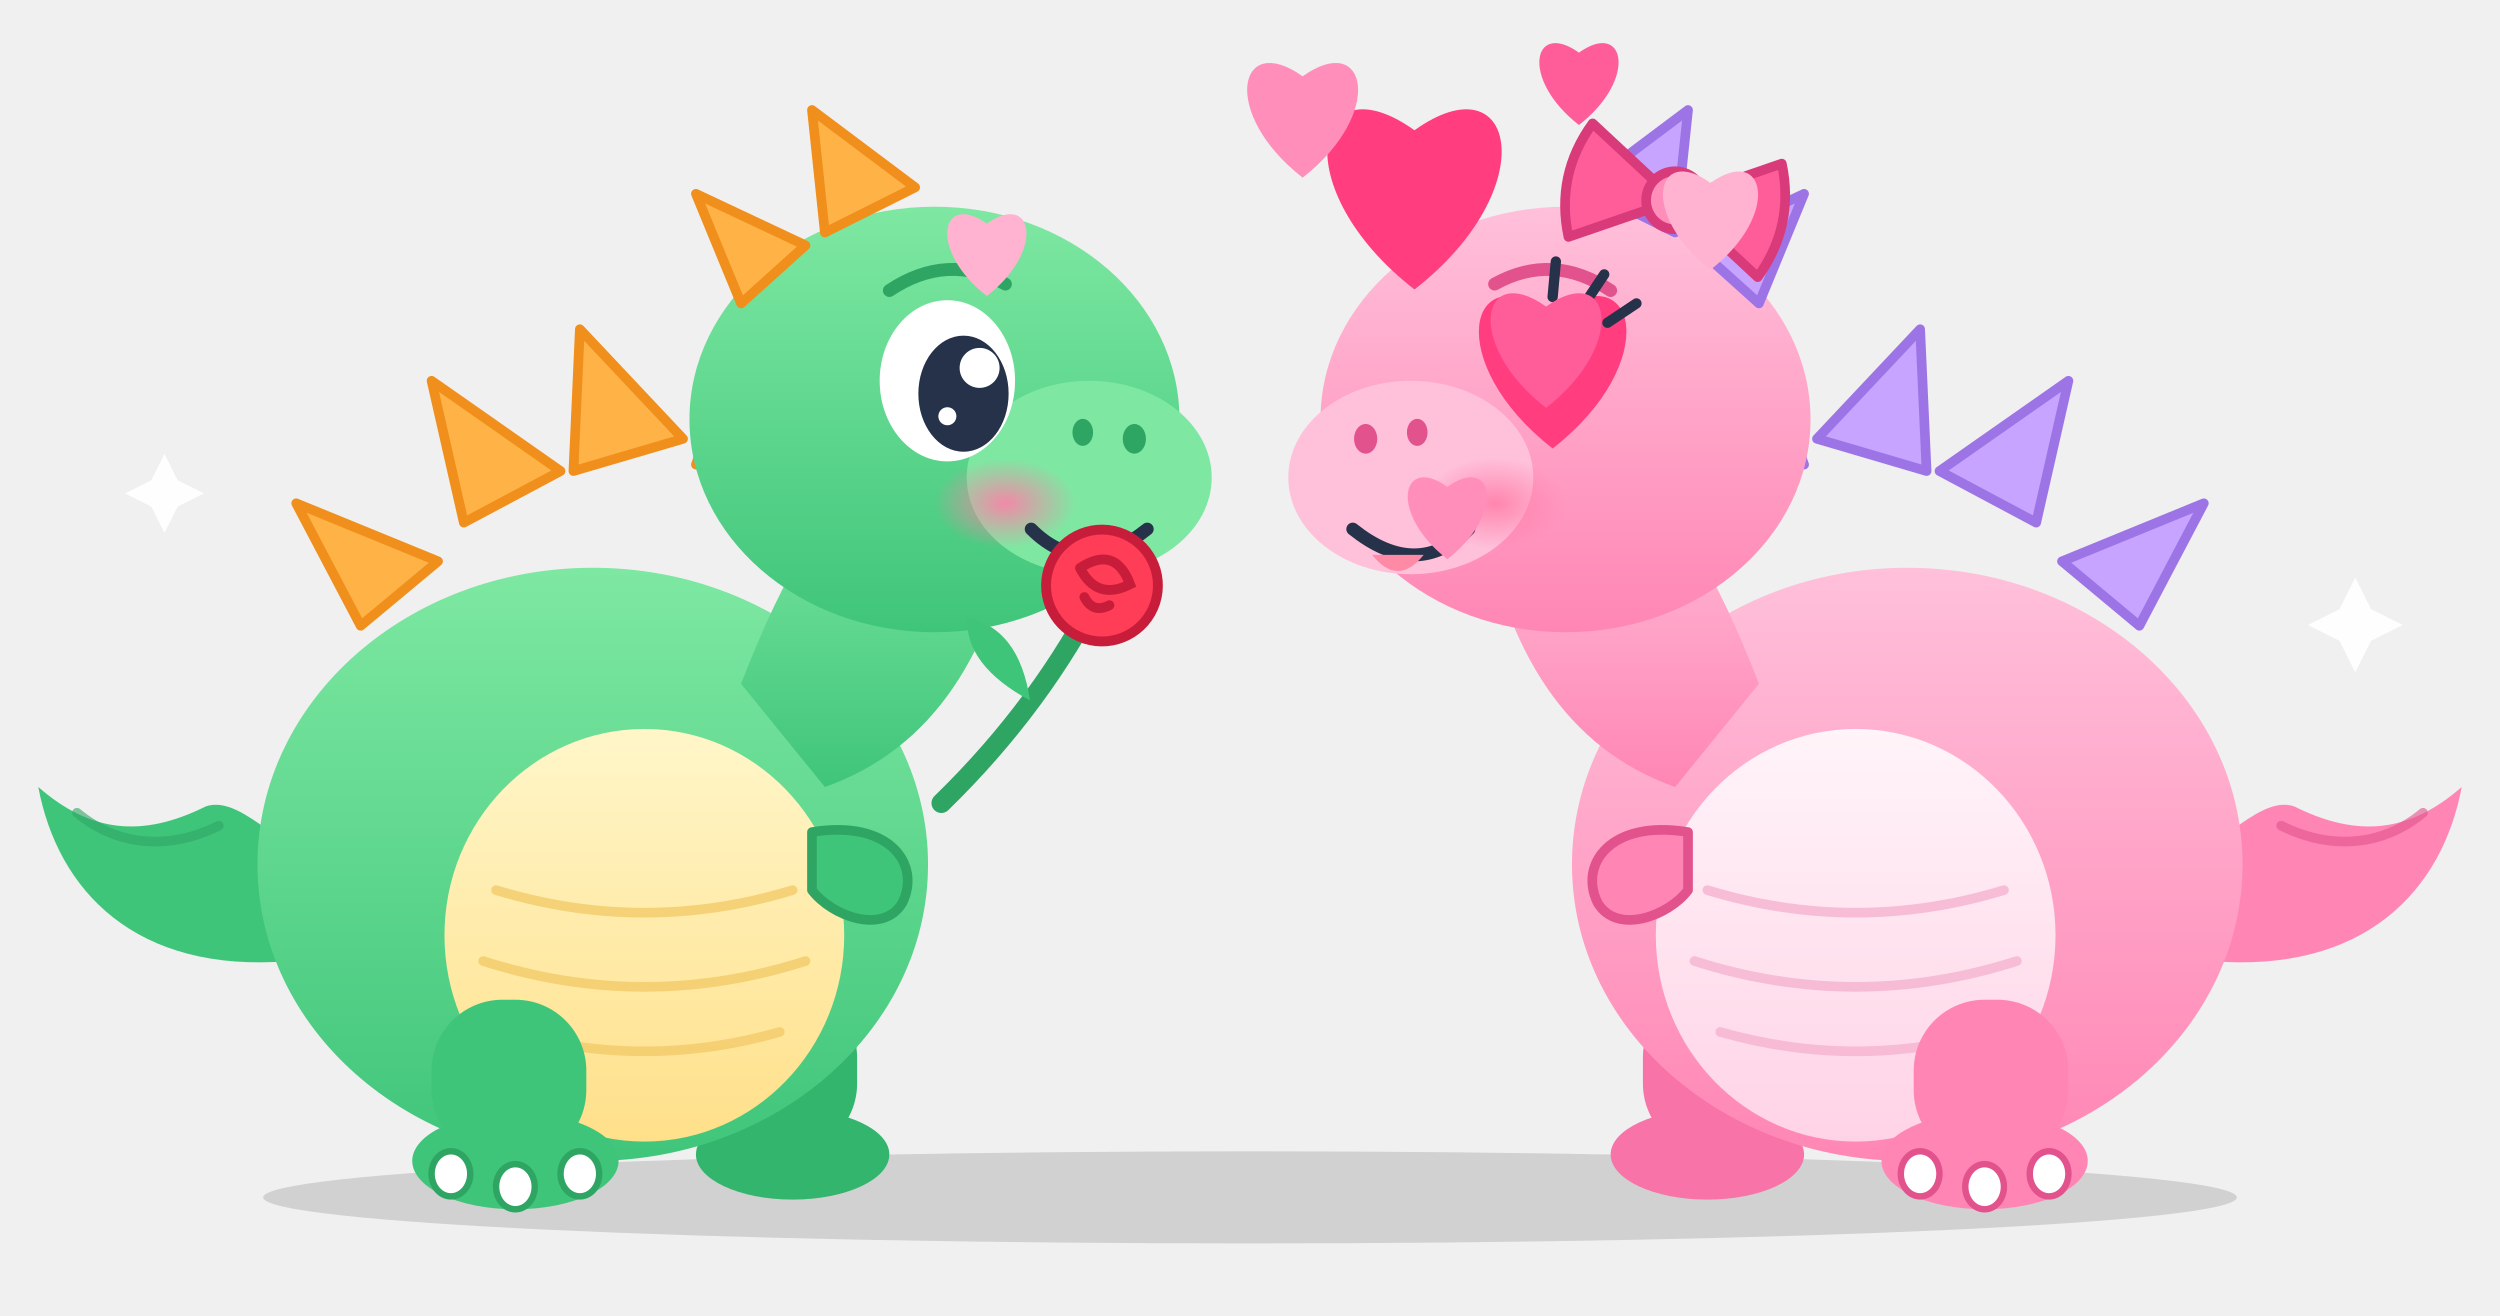
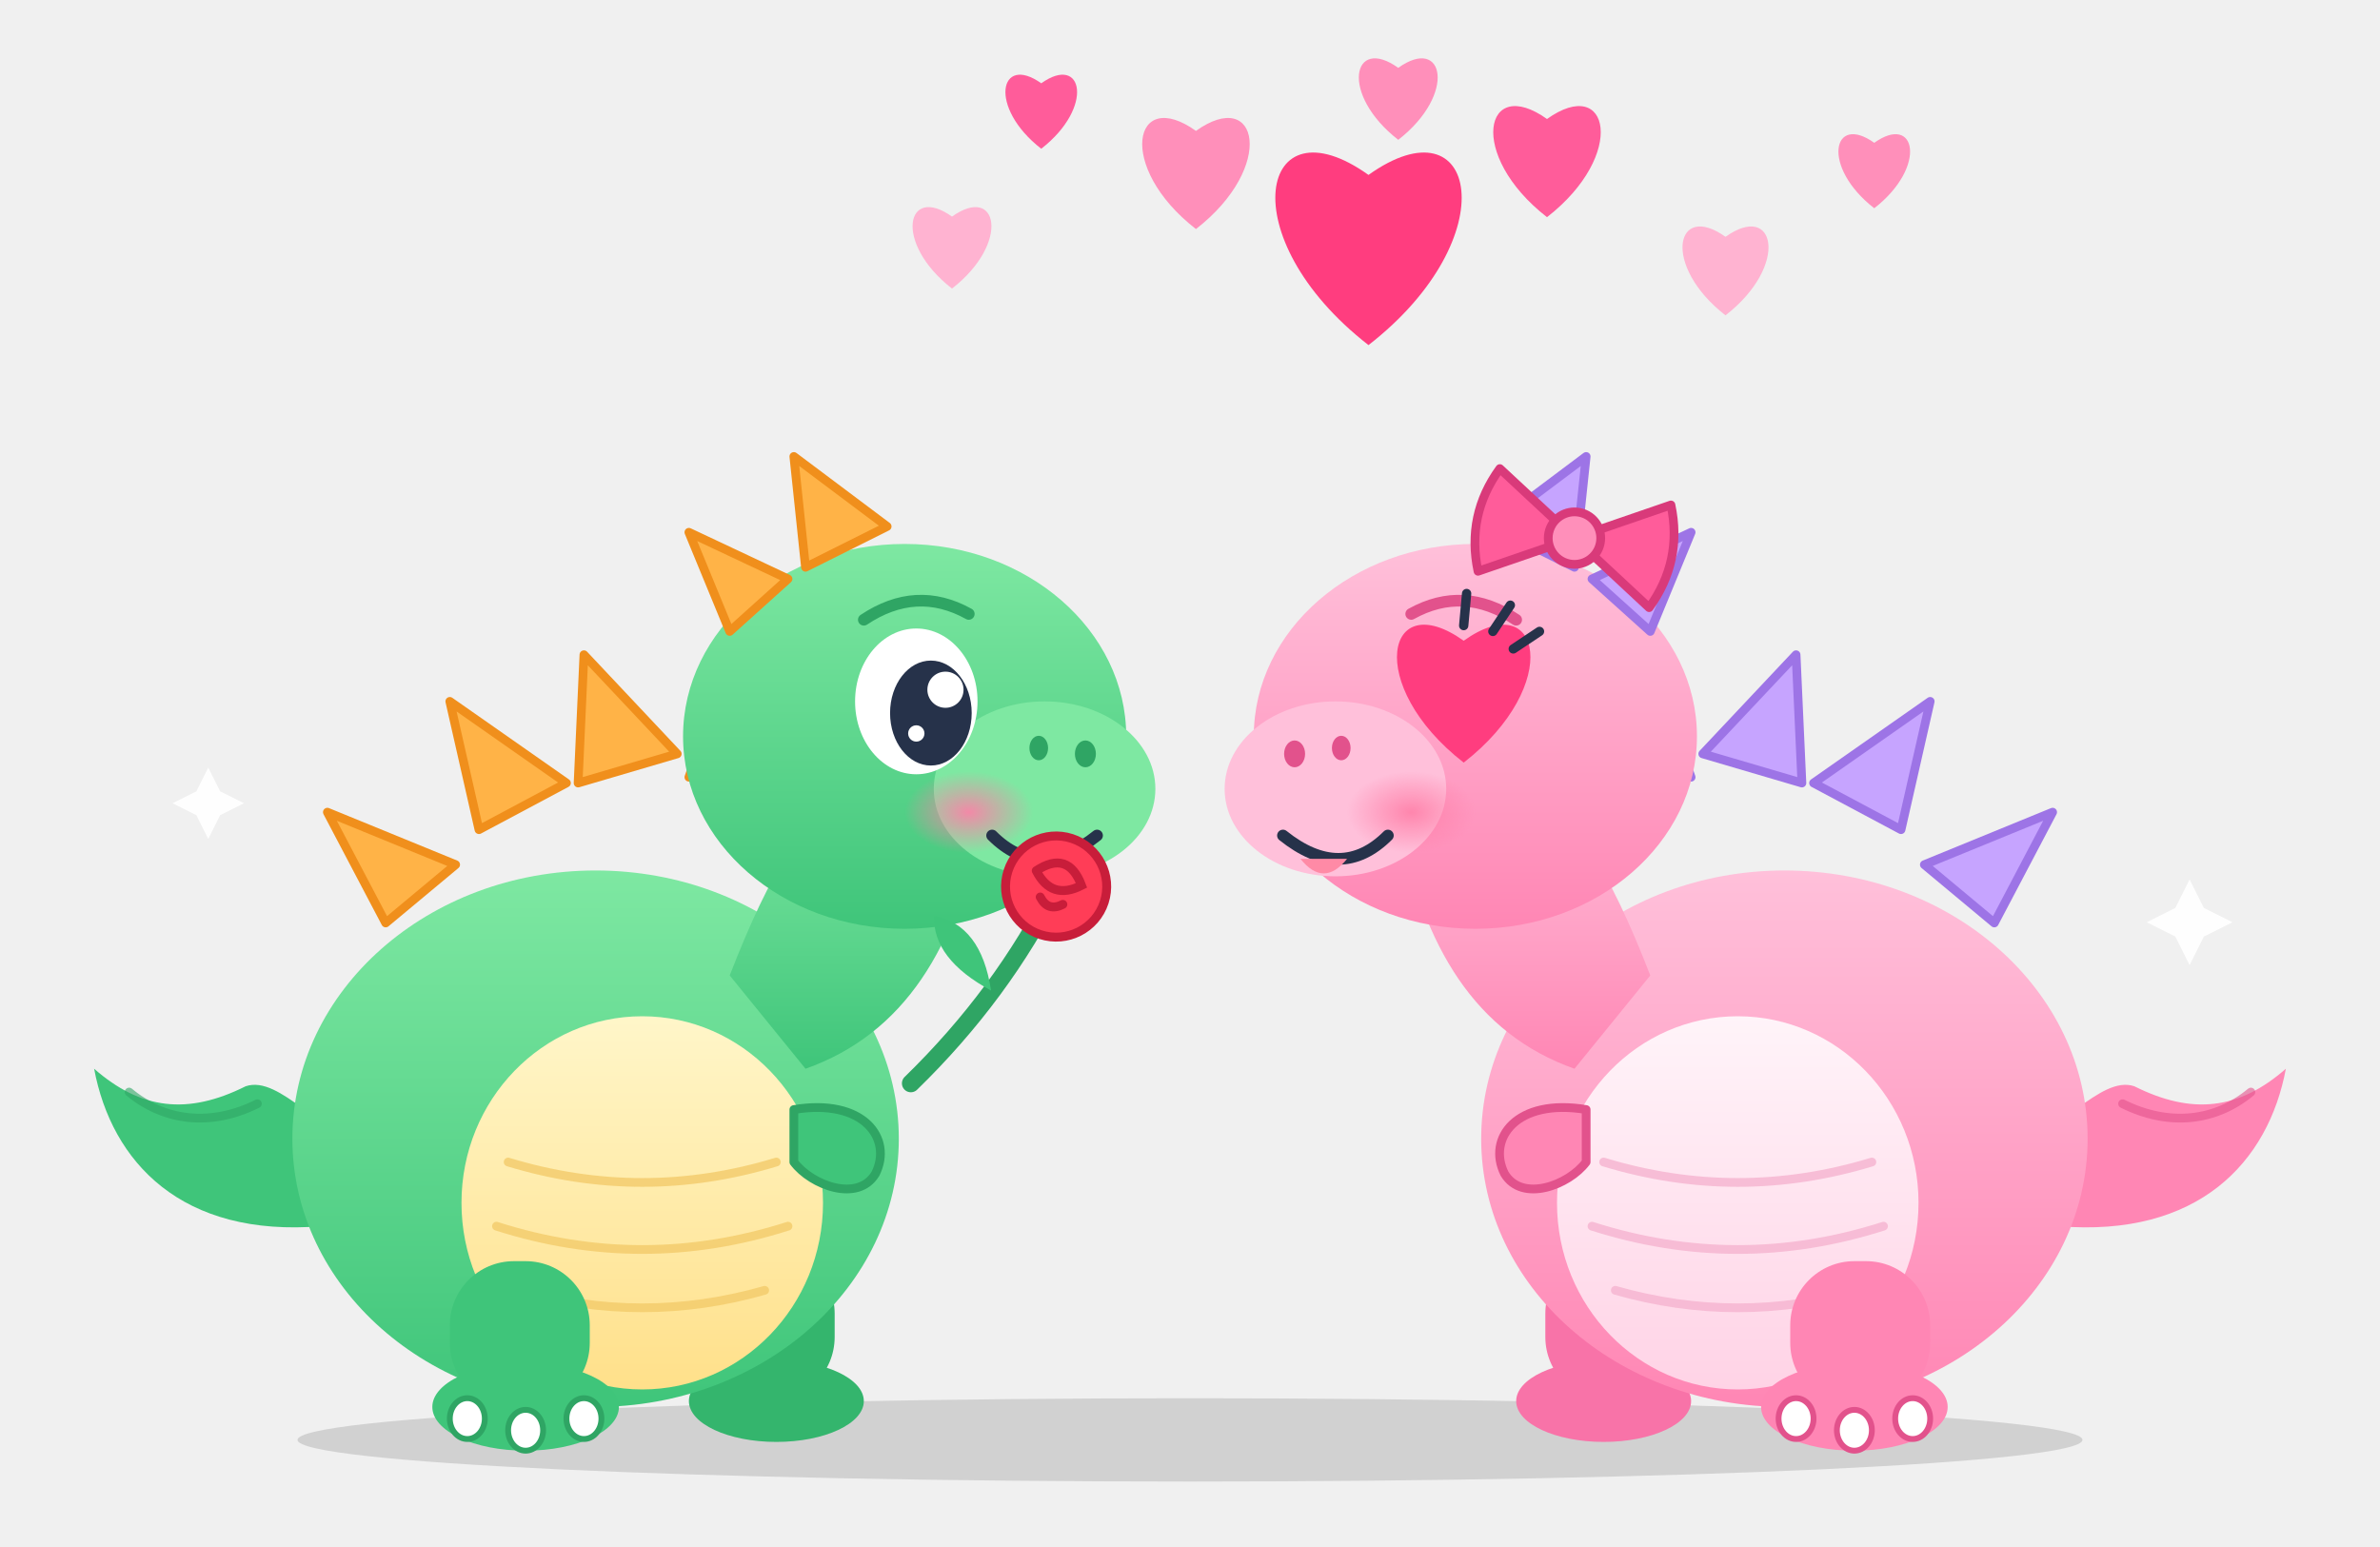
- <svg xmlns="http://www.w3.org/2000/svg" viewBox="0 0 760 400" width="760" height="400" role="img" aria-label="Two cute cartoon dinosaurs, a green boy and a pink girl with a bow">
+ <svg xmlns="http://www.w3.org/2000/svg" viewBox="-20 -120 800 520" width="800" height="520" role="img" aria-label="Two cute cartoon dinosaurs, a green boy and a pink girl with a bow">
  <defs>
    <linearGradient id="bodyB" x1="0" y1="0" x2="0" y2="1">
      <stop offset="0" stop-color="#7ee8a2" />
      <stop offset="1" stop-color="#3fc57a" />
    </linearGradient>
    <linearGradient id="bellyB" x1="0" y1="0" x2="0" y2="1">
      <stop offset="0" stop-color="#fff6c9" />
      <stop offset="1" stop-color="#ffe08a" />
    </linearGradient>
    <radialGradient id="cheekB" cx="0.5" cy="0.5" r="0.5">
      <stop offset="0" stop-color="#ff7fa8" stop-opacity=".9" />
      <stop offset="1" stop-color="#ff7fa8" stop-opacity="0" />
    </radialGradient>
  </defs>
  <defs>
    <linearGradient id="bodyG" x1="0" y1="0" x2="0" y2="1">
      <stop offset="0" stop-color="#ffc0da" />
      <stop offset="1" stop-color="#ff86b4" />
    </linearGradient>
    <linearGradient id="bellyG" x1="0" y1="0" x2="0" y2="1">
      <stop offset="0" stop-color="#fff4f9" />
      <stop offset="1" stop-color="#ffd3e6" />
    </linearGradient>
    <radialGradient id="cheekG" cx="0.5" cy="0.5" r="0.5">
      <stop offset="0" stop-color="#ff7fa8" stop-opacity=".9" />
      <stop offset="1" stop-color="#ff7fa8" stop-opacity="0" />
    </radialGradient>
  </defs>
  <ellipse cx="380" cy="364" rx="300" ry="14" fill="#000" opacity=".13" />
  <g transform="translate(-6 6) scale(.98)">
    <path d="M96 292 C48 296 24 270 18 238 C34 252 50 254 70 244 C82 240 96 262 112 262 Z" fill="#3fc57a" />
    <path d="M30 246 C42 256 58 258 74 250" fill="none" stroke="#2fa564" stroke-width="3" stroke-linecap="round" opacity=".6" />
    <g fill="#ffb347" stroke="#f08f1c" stroke-width="3" stroke-linejoin="round">
      <path d="M118 188 L98 150 L142 168 Z" />
      <path d="M150 156 L140 112 L180 140 Z" />
      <path d="M184 140 L186 96 L218 130 Z" />
      <path d="M222 138 L236 98 L258 138 Z" />
    </g>
    <rect x="226" y="300" width="46" height="52" rx="22" fill="#34b56d" />
    <ellipse cx="252" cy="352" rx="30" ry="14" fill="#34b56d" />
    <ellipse cx="190" cy="262" rx="104" ry="92" fill="url(#bodyB)" />
    <ellipse cx="206" cy="284" rx="62" ry="64" fill="url(#bellyB)" />
    <path d="M160 270 q46 14 92 0 M156 292 q50 16 100 0 M164 314 q42 12 84 0" fill="none" stroke="#f3cb6a" stroke-width="3" stroke-linecap="round" opacity=".8" />
    <rect x="140" y="304" width="48" height="50" rx="22" fill="#3fc57a" />
    <ellipse cx="166" cy="354" rx="32" ry="15" fill="#3fc57a" />
    <g fill="#fff" stroke="#2fa564" stroke-width="2">
      <ellipse cx="146" cy="358" rx="6" ry="7" />
      <ellipse cx="166" cy="362" rx="6" ry="7" />
      <ellipse cx="186" cy="358" rx="6" ry="7" />
    </g>
    <path d="M258 252 C282 248 292 262 286 274 C280 284 264 278 258 270 Z" fill="#3fc57a" stroke="#2fa564" stroke-width="3" stroke-linejoin="round" />
    <path d="M236 206 C250 170 262 150 282 138 L322 154 C314 196 296 226 262 238 Z" fill="url(#bodyB)" />
    <ellipse cx="296" cy="124" rx="76" ry="66" fill="url(#bodyB)" />
    <g fill="#ffb347" stroke="#f08f1c" stroke-width="3" stroke-linejoin="round">
      <path d="M236 88 L222 54 L256 70 Z" />
      <path d="M262 66 L258 28 L290 52 Z" />
    </g>
    <ellipse cx="344" cy="142" rx="38" ry="30" fill="#7ee8a2" />
    <ellipse cx="358" cy="130" rx="3.6" ry="4.6" fill="#2fa564" />
    <ellipse cx="342" cy="128" rx="3.2" ry="4.2" fill="#2fa564" />
    <ellipse cx="300" cy="112" rx="21" ry="25" fill="#fff" />
    <ellipse cx="305" cy="116" rx="14" ry="18" fill="#26324a" />
    <circle cx="310" cy="108" r="6.2" fill="#fff" />
    <circle cx="300" cy="123" r="2.8" fill="#fff" />
    <path d="M282 84 q18 -12 36 -2" fill="none" stroke="#2fa564" stroke-width="4" stroke-linecap="round" />
    <ellipse cx="318" cy="150" rx="22" ry="14" fill="url(#cheekB)" />
    <path d="M326 158 q16 16 36 0" fill="none" stroke="#26324a" stroke-width="4" stroke-linecap="round" />
    <path d="M340 166 q8 10 16 0 z" fill="#ff8aa6" />
  </g>
  <g transform="translate(766 6) scale(-.98 .98)">
    <path d="M96 292 C48 296 24 270 18 238 C34 252 50 254 70 244 C82 240 96 262 112 262 Z" fill="#ff86b4" />
    <path d="M30 246 C42 256 58 258 74 250" fill="none" stroke="#e2528c" stroke-width="3" stroke-linecap="round" opacity=".6" />
    <g fill="#c6a4ff" stroke="#9d74e6" stroke-width="3" stroke-linejoin="round">
      <path d="M118 188 L98 150 L142 168 Z" />
      <path d="M150 156 L140 112 L180 140 Z" />
      <path d="M184 140 L186 96 L218 130 Z" />
      <path d="M222 138 L236 98 L258 138 Z" />
    </g>
    <rect x="226" y="300" width="46" height="52" rx="22" fill="#f873a8" />
    <ellipse cx="252" cy="352" rx="30" ry="14" fill="#f873a8" />
    <ellipse cx="190" cy="262" rx="104" ry="92" fill="url(#bodyG)" />
    <ellipse cx="206" cy="284" rx="62" ry="64" fill="url(#bellyG)" />
    <path d="M160 270 q46 14 92 0 M156 292 q50 16 100 0 M164 314 q42 12 84 0" fill="none" stroke="#f5b3cf" stroke-width="3" stroke-linecap="round" opacity=".8" />
    <rect x="140" y="304" width="48" height="50" rx="22" fill="#ff86b4" />
    <ellipse cx="166" cy="354" rx="32" ry="15" fill="#ff86b4" />
    <g fill="#fff" stroke="#e2528c" stroke-width="2">
      <ellipse cx="146" cy="358" rx="6" ry="7" />
      <ellipse cx="166" cy="362" rx="6" ry="7" />
      <ellipse cx="186" cy="358" rx="6" ry="7" />
    </g>
    <path d="M258 252 C282 248 292 262 286 274 C280 284 264 278 258 270 Z" fill="#ff86b4" stroke="#e2528c" stroke-width="3" stroke-linejoin="round" />
    <path d="M236 206 C250 170 262 150 282 138 L322 154 C314 196 296 226 262 238 Z" fill="url(#bodyG)" />
    <ellipse cx="296" cy="124" rx="76" ry="66" fill="url(#bodyG)" />
    <g fill="#c6a4ff" stroke="#9d74e6" stroke-width="3" stroke-linejoin="round">
      <path d="M236 88 L222 54 L256 70 Z" />
      <path d="M262 66 L258 28 L290 52 Z" />
    </g>
    <ellipse cx="344" cy="142" rx="38" ry="30" fill="#ffc0da" />
    <ellipse cx="358" cy="130" rx="3.6" ry="4.6" fill="#e2528c" />
    <ellipse cx="342" cy="128" rx="3.2" ry="4.2" fill="#e2528c" />
    <g transform="translate(300 114) scale(1.9)">
      <path d="M0 10 C-18 -4 -14 -22 0 -12 C14 -22 18 -4 0 10 Z" fill="#ff3d7f" />
    </g>
    <path d="M282 84 q18 -12 36 -2" fill="none" stroke="#e2528c" stroke-width="4" stroke-linecap="round" />
    <ellipse cx="318" cy="150" rx="22" ry="14" fill="url(#cheekG)" />
    <path d="M326 158 q16 16 36 0" fill="none" stroke="#26324a" stroke-width="4" stroke-linecap="round" />
    <path d="M340 166 q8 10 16 0 z" fill="#ff8aa6" />
    <g transform="translate(262 56) rotate(-12)">
      <path d="M0 0 L-30 -18 Q-38 0 -30 18 Z" fill="#ff5c9a" stroke="#d93a7a" stroke-width="3" stroke-linejoin="round" />
      <path d="M0 0 L30 -18 Q38 0 30 18 Z" fill="#ff5c9a" stroke="#d93a7a" stroke-width="3" stroke-linejoin="round" />
      <circle r="9" fill="#ff8fba" stroke="#d93a7a" stroke-width="3" />
    </g>
    <path d="M283 94 l-9 -6 M290 88 l-6 -9 M300 86 l-1 -11" stroke="#26324a" stroke-width="3.2" stroke-linecap="round" />
  </g>
  <g transform="translate(335 178) rotate(18)">
    <path d="M0 0 q-6 40 -26 78" fill="none" stroke="#2fa564" stroke-width="6" stroke-linecap="round" />
    <path d="M-10 40 q-22 -4 -26 -18 q16 -2 26 18 z" fill="#3fc57a" />
    <circle r="17" fill="#ff3d57" stroke="#c81d3a" stroke-width="3" />
    <path d="M-8 -3 q8 -10 16 0 q-8 8 -16 0 M-4 5 q4 4 8 0" fill="none" stroke="#c81d3a" stroke-width="3" stroke-linecap="round" />
  </g>
-   <g transform="translate(430 66)">
+   <g transform="translate(440 -30)">
    <g>
      <animateTransform attributeName="transform" type="translate" values="0 0;0 -14;0 0" dur="2.4s" begin="-0s" repeatCount="indefinite" />
-       <g transform="scale(2.2)">
+       <g transform="scale(2.6)">
        <path d="M0 10 C-18 -4 -14 -22 0 -12 C14 -22 18 -4 0 10 Z" fill="#ff3d7f" />
      </g>
    </g>
  </g>
-   <g transform="translate(470 110)">
+   <g transform="translate(500 -62)">
    <g>
      <animateTransform attributeName="transform" type="translate" values="0 0;0 -14;0 0" dur="2.9s" begin="-0.5s" repeatCount="indefinite" />
-       <g transform="scale(1.4)">
+       <g transform="scale(1.5)">
        <path d="M0 10 C-18 -4 -14 -22 0 -12 C14 -22 18 -4 0 10 Z" fill="#ff5c9a" />
      </g>
    </g>
  </g>
-   <g transform="translate(396 40)">
+   <g transform="translate(382 -58)">
    <g>
      <animateTransform attributeName="transform" type="translate" values="0 0;0 -14;0 0" dur="3.4s" begin="-1s" repeatCount="indefinite" />
-       <g transform="scale(1.4)">
+       <g transform="scale(1.5)">
        <path d="M0 10 C-18 -4 -14 -22 0 -12 C14 -22 18 -4 0 10 Z" fill="#ff8fba" />
      </g>
    </g>
  </g>
-   <g transform="translate(520 70)">
+   <g transform="translate(560 -26)">
    <g>
      <animateTransform attributeName="transform" type="translate" values="0 0;0 -14;0 0" dur="2.4s" begin="-1.5s" repeatCount="indefinite" />
      <g transform="scale(1.2)">
        <path d="M0 10 C-18 -4 -14 -22 0 -12 C14 -22 18 -4 0 10 Z" fill="#ffb3d1" />
      </g>
    </g>
  </g>
-   <g transform="translate(300 80)">
+   <g transform="translate(300 -34)">
    <g>
      <animateTransform attributeName="transform" type="translate" values="0 0;0 -14;0 0" dur="2.9s" begin="-0.8s" repeatCount="indefinite" />
-       <g transform="scale(1)">
+       <g transform="scale(1.1)">
        <path d="M0 10 C-18 -4 -14 -22 0 -12 C14 -22 18 -4 0 10 Z" fill="#ffb3d1" />
      </g>
    </g>
  </g>
-   <g transform="translate(440 160)">
+   <g transform="translate(450 -84)">
    <g>
      <animateTransform attributeName="transform" type="translate" values="0 0;0 -14;0 0" dur="3.4s" begin="-1.9s" repeatCount="indefinite" />
-       <g transform="scale(1)">
+       <g transform="scale(1.1)">
        <path d="M0 10 C-18 -4 -14 -22 0 -12 C14 -22 18 -4 0 10 Z" fill="#ff8fba" />
      </g>
    </g>
  </g>
-   <g transform="translate(480 28)">
+   <g transform="translate(330 -80)">
    <g>
      <animateTransform attributeName="transform" type="translate" values="0 0;0 -14;0 0" dur="2.4s" begin="-1.2s" repeatCount="indefinite" />
      <g transform="scale(1)">
        <path d="M0 10 C-18 -4 -14 -22 0 -12 C14 -22 18 -4 0 10 Z" fill="#ff5c9a" />
      </g>
    </g>
  </g>
+   <g transform="translate(610 -60)">
+     <g>
+       <animateTransform attributeName="transform" type="translate" values="0 0;0 -14;0 0" dur="2.9s" begin="-0.6s" repeatCount="indefinite" />
+       <g transform="scale(1)">
+         <path d="M0 10 C-18 -4 -14 -22 0 -12 C14 -22 18 -4 0 10 Z" fill="#ff8fba" />
+       </g>
+     </g>
+   </g>
  <path transform="translate(50 150) scale(1)" d="M0 -12 l4 8 l8 4 l-8 4 l-4 8 l-4 -8 l-8 -4 l8 -4 z" fill="#fff" opacity=".95" />
  <path transform="translate(716 190) scale(1.2)" d="M0 -12 l4 8 l8 4 l-8 4 l-4 8 l-4 -8 l-8 -4 l8 -4 z" fill="#fff" opacity=".95" />
</svg>
